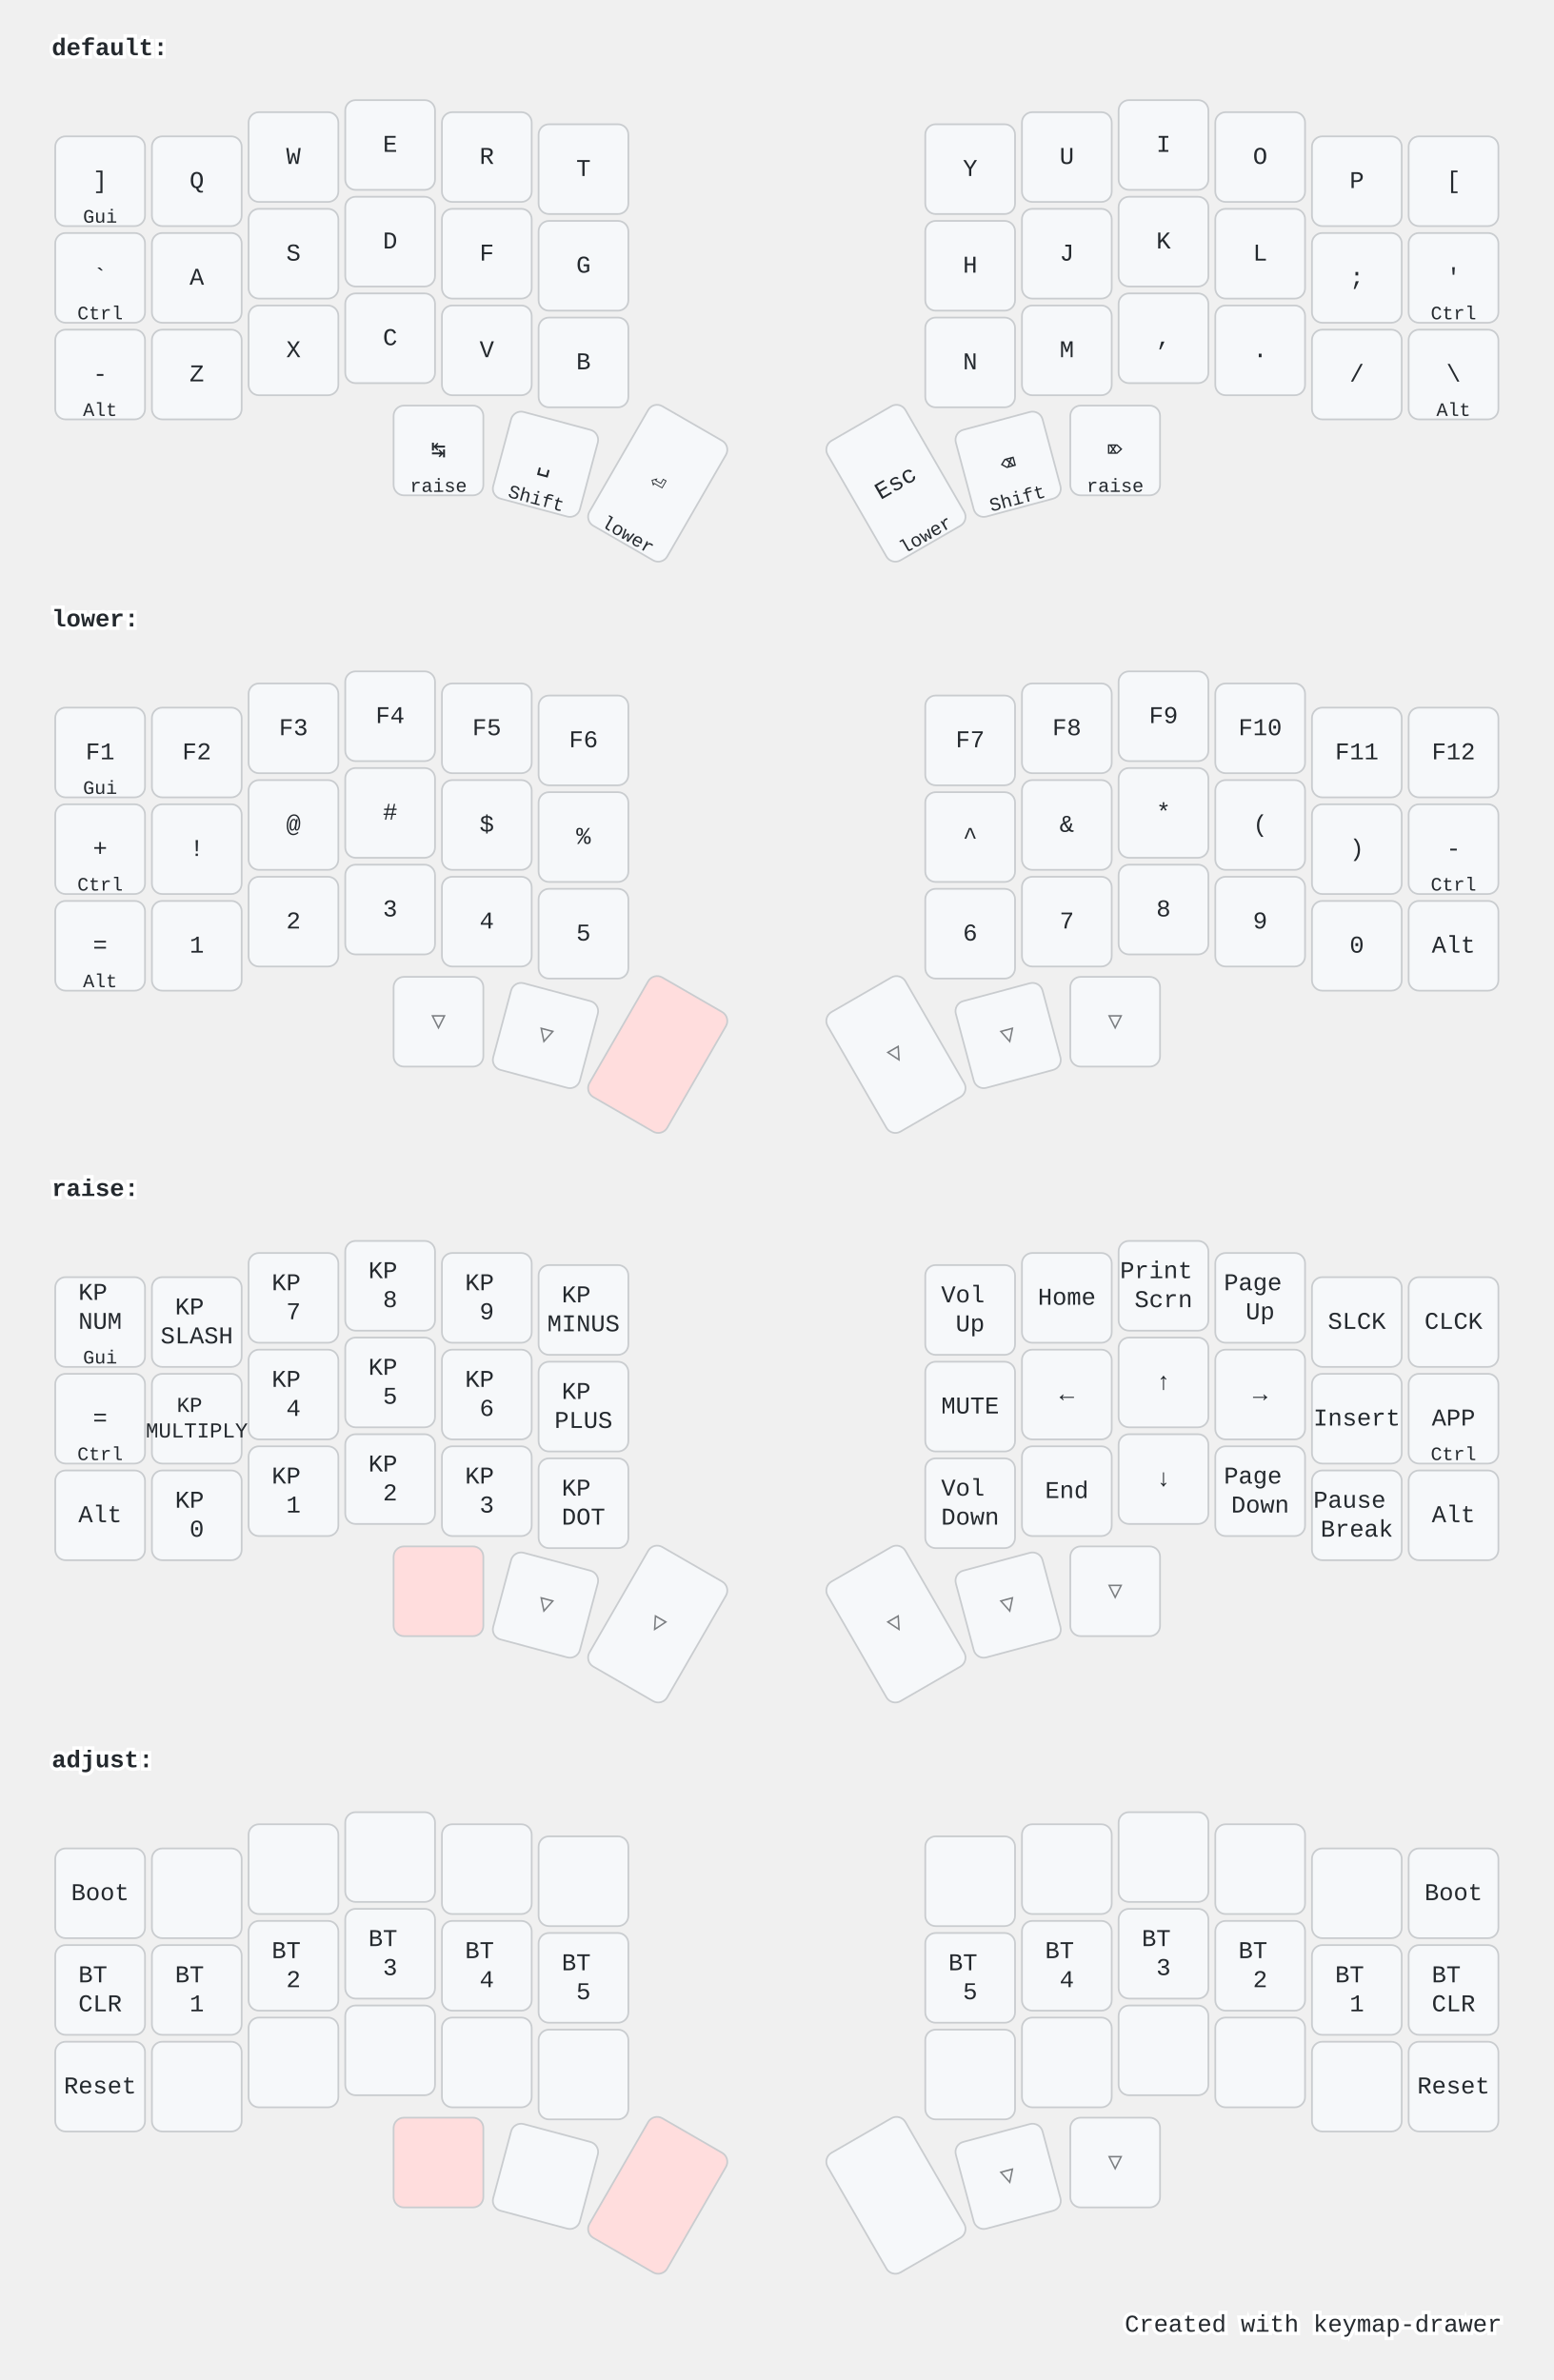
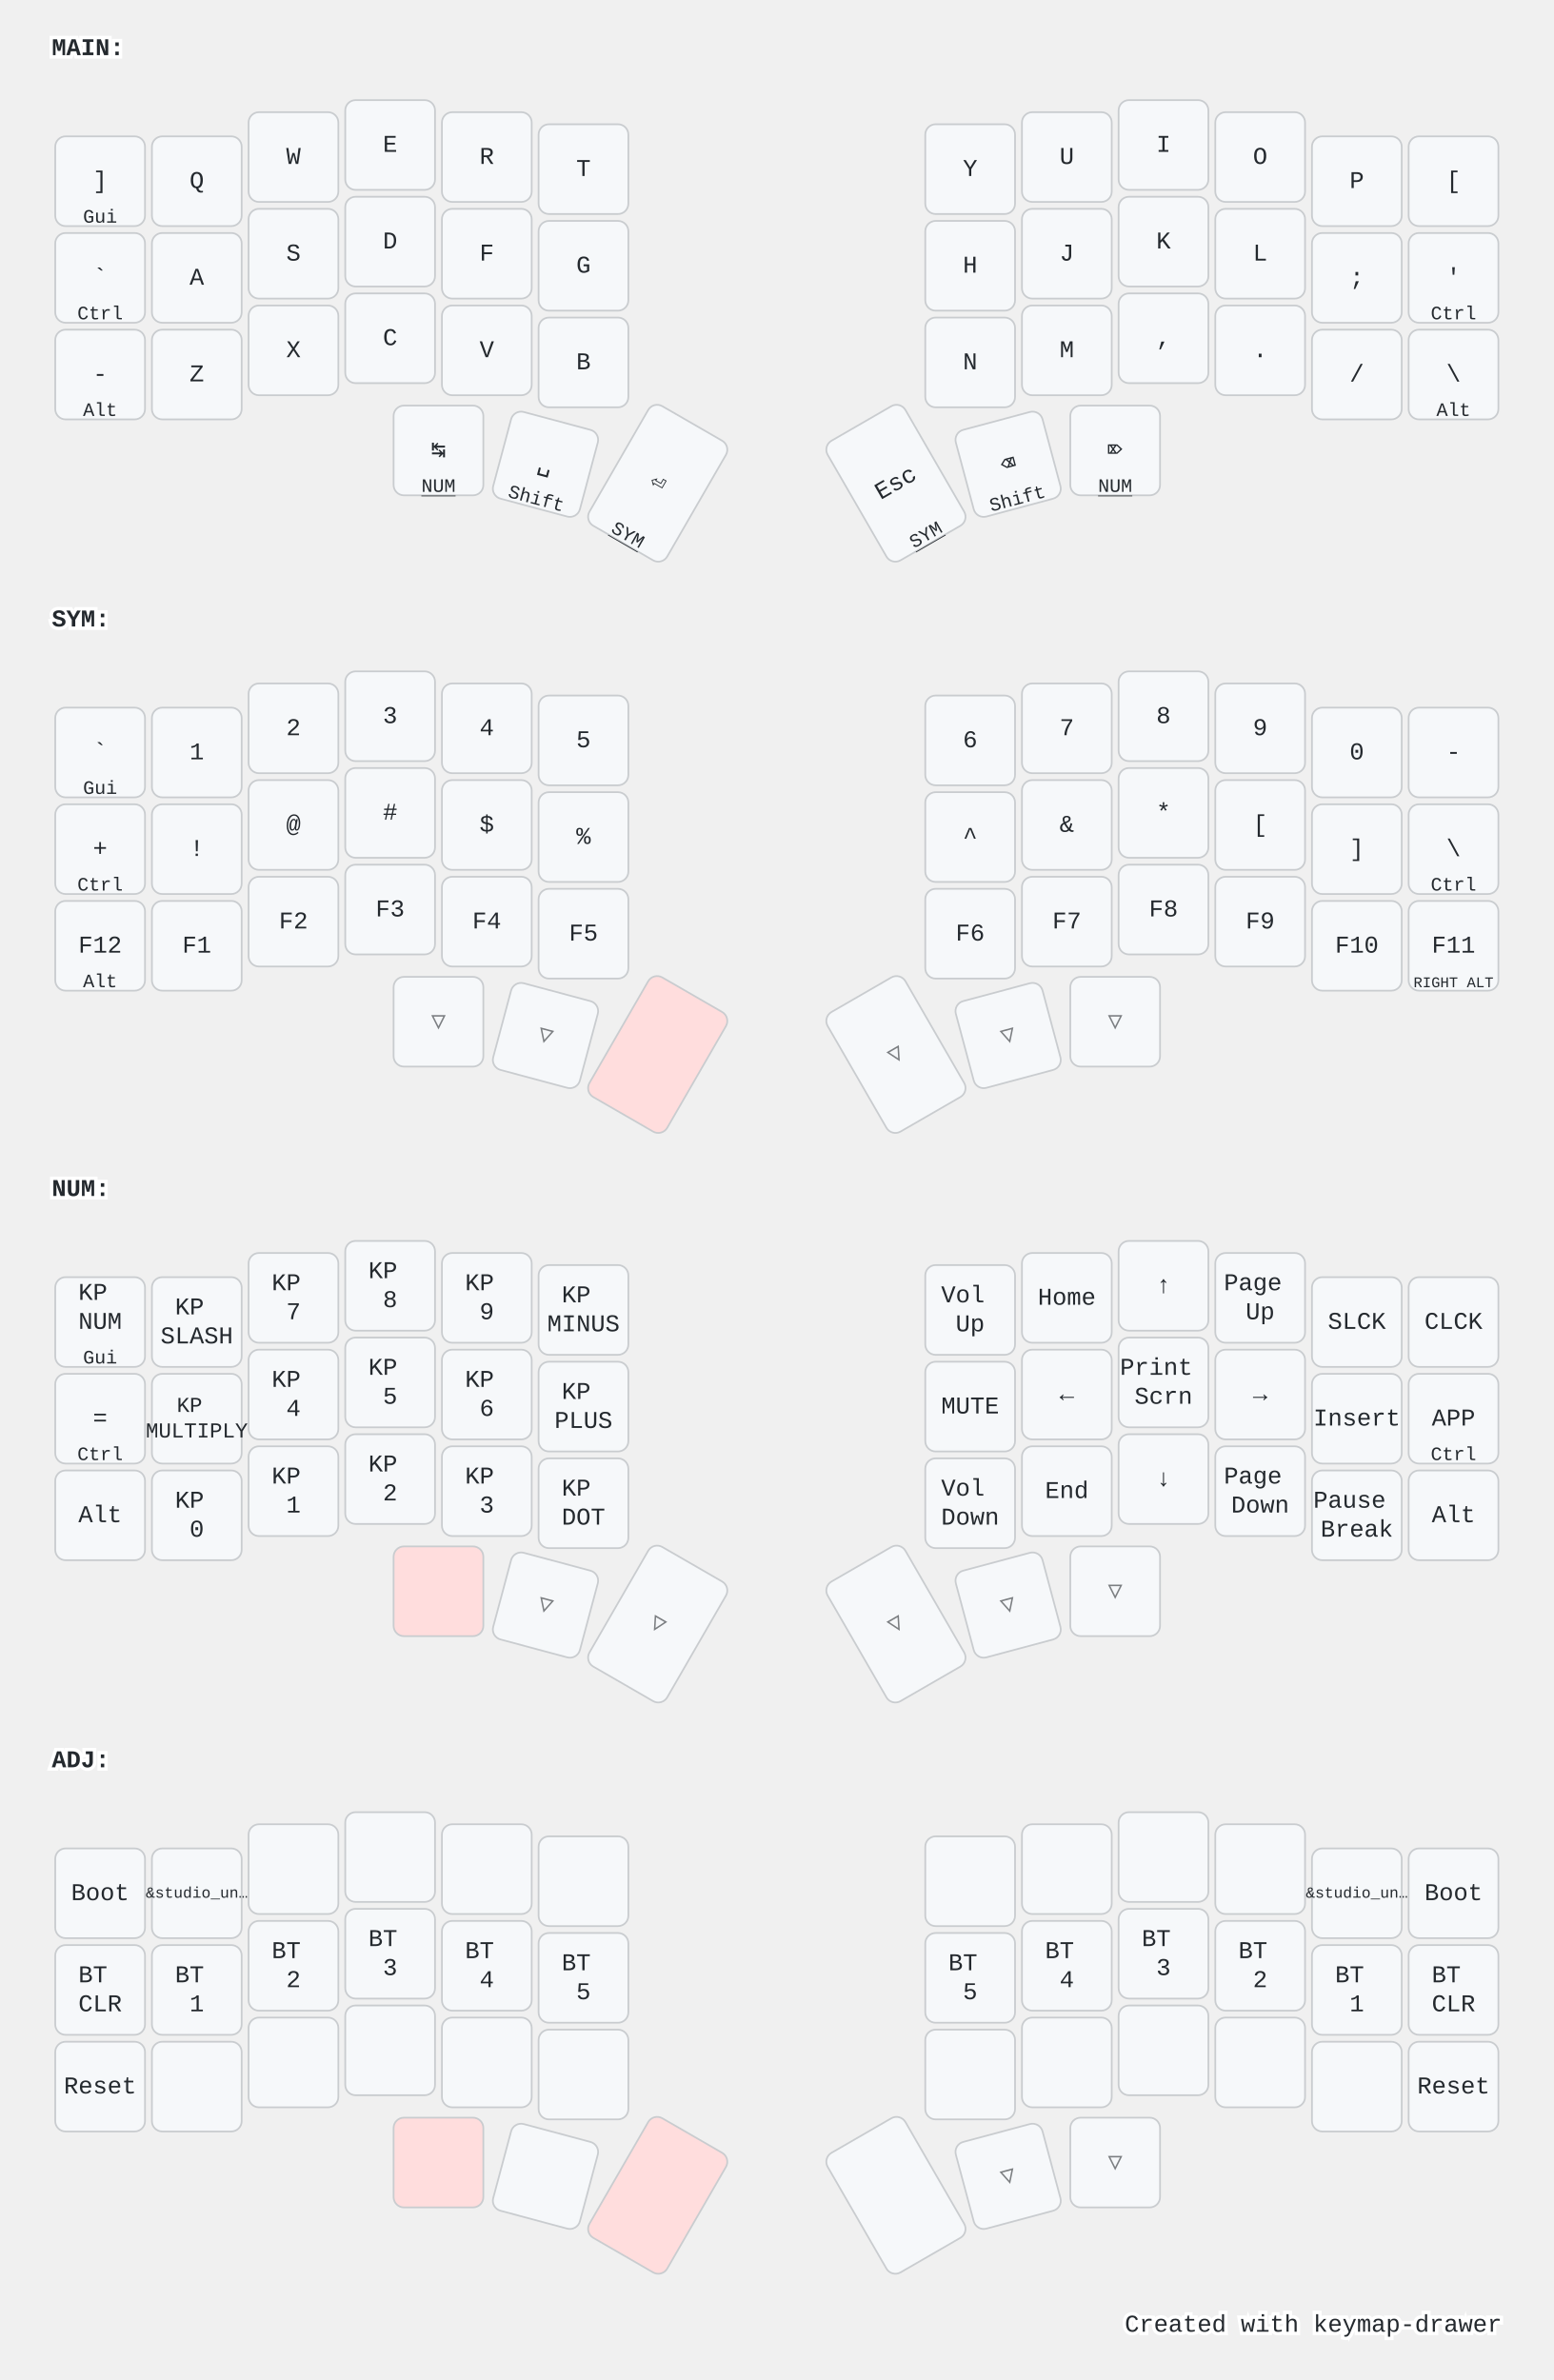
<svg xmlns="http://www.w3.org/2000/svg" width="900" height="1379" viewBox="0 0 900 1379" class="keymap">
  <style>/* inherit to force styles through use tags */
svg path {
    fill: inherit;
}

/* font and background color specifications */
svg.keymap {
    font-family: SFMono-Regular,Consolas,Liberation Mono,Menlo,monospace;
    font-size: 14px;
    font-kerning: normal;
    text-rendering: optimizeLegibility;
    fill: #24292e;
}

/* default key styling */
rect.key {
    fill: #f6f8fa;
}

rect.key, rect.combo {
    stroke: #c9cccf;
    stroke-width: 1;
}

/* default key side styling, only used is draw_key_sides is set */
rect.side {
    filter: brightness(90%);
}

/* color accent for combo boxes */
rect.combo, rect.combo-separate {
    fill: #cdf;
}

/* color accent for held keys */
rect.held, rect.combo.held {
    fill: #fdd;
}

/* color accent for ghost (optional) keys */
rect.ghost, rect.combo.ghost {
    stroke-dasharray: 4, 4;
    stroke-width: 2;
}

text {
    text-anchor: middle;
    dominant-baseline: middle;
}

/* styling for layer labels */
text.label {
    font-weight: bold;
    text-anchor: start;
    stroke: white;
    stroke-width: 4;
    paint-order: stroke;
}

/* styling for optional footer */
text.footer {
    text-anchor: end;
    dominant-baseline: auto;
    stroke: white;
    stroke-width: 4;
    paint-order: stroke;
}

- /* styling for combo tap, and key hold/shifted label text */
- text.combo, text.hold, text.shifted {
+ /* styling for combo tap, and key non-tap label text */
+ text.combo, text.hold, text.shifted, text.left, text.right {
    font-size: 11px;
}

text.hold {
    text-anchor: middle;
    dominant-baseline: auto;
}

text.shifted {
    text-anchor: middle;
    dominant-baseline: hanging;
}

+ text.left {
+     text-anchor: start;
+ }
+ 
+ text.right {
+     text-anchor: end;
+ }
+ 
+ text.layer-activator {
+     text-decoration: underline;
+ }
+ 
/* styling for hold/shifted label text in combo box */
- text.combo.hold, text.combo.shifted {
+ text.combo.hold, text.combo.shifted, text.combo.left, text.combo.right {
    font-size: 8px;
}

/* lighter symbol for transparent keys */
text.trans {
    fill: #7b7e81;
}

/* styling for combo dendrons */
path.combo {
    stroke-width: 1;
    stroke: gray;
    fill: none;
}

/* Start Tabler Icons Cleanup */
/* cannot use height/width with glyphs */
.icon-tabler &gt; path {
    fill: inherit;
    stroke: inherit;
    stroke-width: 2;
}
/* hide tabler's default box */
.icon-tabler &gt; path[stroke="none"][fill="none"] {
    visibility: hidden;
}
/* End Tabler Icons Cleanup */

@media (prefers-color-scheme: dark) {
svg.keymap { fill: #d1d6db; }
rect.key { fill: #3f4750; }
rect.key, rect.combo { stroke: #60666c; }
rect.combo, rect.combo-separate { fill: #1f3d7a; }
rect.held, rect.combo.held { fill: #854747; }
text.label, text.footer { stroke: black; }
text.trans { fill: #7e8184; }
path.combo { stroke: #7f7f7f; }

}</style>
-   <g transform="translate(30, 0)" class="layer-default">
-     <text x="0" y="28" class="label">default:</text>
+   <g transform="translate(30, 0)" class="layer-MAIN">
+     <text x="0" y="28" class="label" id="MAIN">MAIN:</text>
    <g transform="translate(0, 56)">
      <g transform="translate(28, 49)" class="key keypos-0">
        <rect rx="6" ry="6" x="-26" y="-26" width="52" height="52" class="key" />
        <text x="0" y="0" class="key tap">]</text>
        <text x="0" y="24" class="key hold">Gui</text>
      </g>
      <g transform="translate(84, 49)" class="key keypos-1">
        <rect rx="6" ry="6" x="-26" y="-26" width="52" height="52" class="key" />
        <text x="0" y="0" class="key tap">Q</text>
      </g>
      <g transform="translate(140, 35)" class="key keypos-2">
        <rect rx="6" ry="6" x="-26" y="-26" width="52" height="52" class="key" />
        <text x="0" y="0" class="key tap">W</text>
      </g>
      <g transform="translate(196, 28)" class="key keypos-3">
        <rect rx="6" ry="6" x="-26" y="-26" width="52" height="52" class="key" />
        <text x="0" y="0" class="key tap">E</text>
      </g>
      <g transform="translate(252, 35)" class="key keypos-4">
        <rect rx="6" ry="6" x="-26" y="-26" width="52" height="52" class="key" />
        <text x="0" y="0" class="key tap">R</text>
      </g>
      <g transform="translate(308, 42)" class="key keypos-5">
        <rect rx="6" ry="6" x="-26" y="-26" width="52" height="52" class="key" />
        <text x="0" y="0" class="key tap">T</text>
      </g>
      <g transform="translate(532, 42)" class="key keypos-6">
        <rect rx="6" ry="6" x="-26" y="-26" width="52" height="52" class="key" />
        <text x="0" y="0" class="key tap">Y</text>
      </g>
      <g transform="translate(588, 35)" class="key keypos-7">
        <rect rx="6" ry="6" x="-26" y="-26" width="52" height="52" class="key" />
        <text x="0" y="0" class="key tap">U</text>
      </g>
      <g transform="translate(644, 28)" class="key keypos-8">
        <rect rx="6" ry="6" x="-26" y="-26" width="52" height="52" class="key" />
        <text x="0" y="0" class="key tap">I</text>
      </g>
      <g transform="translate(700, 35)" class="key keypos-9">
        <rect rx="6" ry="6" x="-26" y="-26" width="52" height="52" class="key" />
        <text x="0" y="0" class="key tap">O</text>
      </g>
      <g transform="translate(756, 49)" class="key keypos-10">
        <rect rx="6" ry="6" x="-26" y="-26" width="52" height="52" class="key" />
        <text x="0" y="0" class="key tap">P</text>
      </g>
      <g transform="translate(812, 49)" class="key keypos-11">
        <rect rx="6" ry="6" x="-26" y="-26" width="52" height="52" class="key" />
        <text x="0" y="0" class="key tap">[</text>
      </g>
      <g transform="translate(28, 105)" class="key keypos-12">
        <rect rx="6" ry="6" x="-26" y="-26" width="52" height="52" class="key" />
        <text x="0" y="0" class="key tap">`</text>
        <text x="0" y="24" class="key hold">Ctrl</text>
      </g>
      <g transform="translate(84, 105)" class="key keypos-13">
        <rect rx="6" ry="6" x="-26" y="-26" width="52" height="52" class="key" />
        <text x="0" y="0" class="key tap">A</text>
      </g>
      <g transform="translate(140, 91)" class="key keypos-14">
        <rect rx="6" ry="6" x="-26" y="-26" width="52" height="52" class="key" />
        <text x="0" y="0" class="key tap">S</text>
      </g>
      <g transform="translate(196, 84)" class="key keypos-15">
        <rect rx="6" ry="6" x="-26" y="-26" width="52" height="52" class="key" />
        <text x="0" y="0" class="key tap">D</text>
      </g>
      <g transform="translate(252, 91)" class="key keypos-16">
        <rect rx="6" ry="6" x="-26" y="-26" width="52" height="52" class="key" />
        <text x="0" y="0" class="key tap">F</text>
      </g>
      <g transform="translate(308, 98)" class="key keypos-17">
        <rect rx="6" ry="6" x="-26" y="-26" width="52" height="52" class="key" />
        <text x="0" y="0" class="key tap">G</text>
      </g>
      <g transform="translate(532, 98)" class="key keypos-18">
        <rect rx="6" ry="6" x="-26" y="-26" width="52" height="52" class="key" />
        <text x="0" y="0" class="key tap">H</text>
      </g>
      <g transform="translate(588, 91)" class="key keypos-19">
        <rect rx="6" ry="6" x="-26" y="-26" width="52" height="52" class="key" />
        <text x="0" y="0" class="key tap">J</text>
      </g>
      <g transform="translate(644, 84)" class="key keypos-20">
        <rect rx="6" ry="6" x="-26" y="-26" width="52" height="52" class="key" />
        <text x="0" y="0" class="key tap">K</text>
      </g>
      <g transform="translate(700, 91)" class="key keypos-21">
        <rect rx="6" ry="6" x="-26" y="-26" width="52" height="52" class="key" />
        <text x="0" y="0" class="key tap">L</text>
      </g>
      <g transform="translate(756, 105)" class="key keypos-22">
        <rect rx="6" ry="6" x="-26" y="-26" width="52" height="52" class="key" />
        <text x="0" y="0" class="key tap">;</text>
      </g>
      <g transform="translate(812, 105)" class="key keypos-23">
        <rect rx="6" ry="6" x="-26" y="-26" width="52" height="52" class="key" />
        <text x="0" y="0" class="key tap">'</text>
        <text x="0" y="24" class="key hold">Ctrl</text>
      </g>
      <g transform="translate(28, 161)" class="key keypos-24">
        <rect rx="6" ry="6" x="-26" y="-26" width="52" height="52" class="key" />
        <text x="0" y="0" class="key tap">-</text>
        <text x="0" y="24" class="key hold">Alt</text>
      </g>
      <g transform="translate(84, 161)" class="key keypos-25">
        <rect rx="6" ry="6" x="-26" y="-26" width="52" height="52" class="key" />
        <text x="0" y="0" class="key tap">Z</text>
      </g>
      <g transform="translate(140, 147)" class="key keypos-26">
        <rect rx="6" ry="6" x="-26" y="-26" width="52" height="52" class="key" />
        <text x="0" y="0" class="key tap">X</text>
      </g>
      <g transform="translate(196, 140)" class="key keypos-27">
        <rect rx="6" ry="6" x="-26" y="-26" width="52" height="52" class="key" />
        <text x="0" y="0" class="key tap">C</text>
      </g>
      <g transform="translate(252, 147)" class="key keypos-28">
        <rect rx="6" ry="6" x="-26" y="-26" width="52" height="52" class="key" />
        <text x="0" y="0" class="key tap">V</text>
      </g>
      <g transform="translate(308, 154)" class="key keypos-29">
        <rect rx="6" ry="6" x="-26" y="-26" width="52" height="52" class="key" />
        <text x="0" y="0" class="key tap">B</text>
      </g>
      <g transform="translate(532, 154)" class="key keypos-30">
        <rect rx="6" ry="6" x="-26" y="-26" width="52" height="52" class="key" />
        <text x="0" y="0" class="key tap">N</text>
      </g>
      <g transform="translate(588, 147)" class="key keypos-31">
        <rect rx="6" ry="6" x="-26" y="-26" width="52" height="52" class="key" />
        <text x="0" y="0" class="key tap">M</text>
      </g>
      <g transform="translate(644, 140)" class="key keypos-32">
        <rect rx="6" ry="6" x="-26" y="-26" width="52" height="52" class="key" />
        <text x="0" y="0" class="key tap">,</text>
      </g>
      <g transform="translate(700, 147)" class="key keypos-33">
        <rect rx="6" ry="6" x="-26" y="-26" width="52" height="52" class="key" />
        <text x="0" y="0" class="key tap">.</text>
      </g>
      <g transform="translate(756, 161)" class="key keypos-34">
        <rect rx="6" ry="6" x="-26" y="-26" width="52" height="52" class="key" />
        <text x="0" y="0" class="key tap">/</text>
      </g>
      <g transform="translate(812, 161)" class="key keypos-35">
        <rect rx="6" ry="6" x="-26" y="-26" width="52" height="52" class="key" />
        <text x="0" y="0" class="key tap">\</text>
        <text x="0" y="24" class="key hold">Alt</text>
      </g>
      <g transform="translate(224, 205)" class="key keypos-36">
        <rect rx="6" ry="6" x="-26" y="-26" width="52" height="52" class="key" />
        <text x="0" y="0" class="key tap">↹</text>
-         <text x="0" y="24" class="key hold">raise</text>
+         <a href="#NUM">
+           <text x="0" y="24" class="key hold layer-activator">NUM</text>
+         </a>
      </g>
      <g transform="translate(286, 213) rotate(15.0)" class="key keypos-37">
        <rect rx="6" ry="6" x="-26" y="-26" width="52" height="52" class="key" />
        <text x="0" y="0" class="key tap">␣</text>
        <text x="0" y="24" class="key hold">Shift</text>
      </g>
      <g transform="translate(351, 224) rotate(30.0)" class="key keypos-38">
        <rect rx="6" ry="6" x="-26" y="-40" width="52" height="80" class="key" />
        <text x="0" y="0" class="key tap">⏎</text>
-         <text x="0" y="38" class="key hold">lower</text>
+         <a href="#SYM">
+           <text x="0" y="38" class="key hold layer-activator">SYM</text>
+         </a>
      </g>
      <g transform="translate(489, 224) rotate(-30.0)" class="key keypos-39">
        <rect rx="6" ry="6" x="-26" y="-40" width="52" height="80" class="key" />
        <text x="0" y="0" class="key tap">Esc</text>
-         <text x="0" y="38" class="key hold">lower</text>
+         <a href="#SYM">
+           <text x="0" y="38" class="key hold layer-activator">SYM</text>
+         </a>
      </g>
      <g transform="translate(554, 213) rotate(-15.0)" class="key keypos-40">
        <rect rx="6" ry="6" x="-26" y="-26" width="52" height="52" class="key" />
        <text x="0" y="0" class="key tap">⌫</text>
        <text x="0" y="24" class="key hold">Shift</text>
      </g>
      <g transform="translate(616, 205)" class="key keypos-41">
        <rect rx="6" ry="6" x="-26" y="-26" width="52" height="52" class="key" />
        <text x="0" y="0" class="key tap">⌦</text>
-         <text x="0" y="24" class="key hold">raise</text>
+         <a href="#NUM">
+           <text x="0" y="24" class="key hold layer-activator">NUM</text>
+         </a>
      </g>
    </g>
  </g>
-   <g transform="translate(30, 331)" class="layer-lower">
-     <text x="0" y="28" class="label">lower:</text>
+   <g transform="translate(30, 331)" class="layer-SYM">
+     <text x="0" y="28" class="label" id="SYM">SYM:</text>
    <g transform="translate(0, 56)">
      <g transform="translate(28, 49)" class="key keypos-0">
        <rect rx="6" ry="6" x="-26" y="-26" width="52" height="52" class="key" />
-         <text x="0" y="0" class="key tap">F1</text>
+         <text x="0" y="0" class="key tap">`</text>
        <text x="0" y="24" class="key hold">Gui</text>
      </g>
      <g transform="translate(84, 49)" class="key keypos-1">
        <rect rx="6" ry="6" x="-26" y="-26" width="52" height="52" class="key" />
-         <text x="0" y="0" class="key tap">F2</text>
+         <text x="0" y="0" class="key tap">1</text>
      </g>
      <g transform="translate(140, 35)" class="key keypos-2">
        <rect rx="6" ry="6" x="-26" y="-26" width="52" height="52" class="key" />
-         <text x="0" y="0" class="key tap">F3</text>
+         <text x="0" y="0" class="key tap">2</text>
      </g>
      <g transform="translate(196, 28)" class="key keypos-3">
        <rect rx="6" ry="6" x="-26" y="-26" width="52" height="52" class="key" />
-         <text x="0" y="0" class="key tap">F4</text>
+         <text x="0" y="0" class="key tap">3</text>
      </g>
      <g transform="translate(252, 35)" class="key keypos-4">
        <rect rx="6" ry="6" x="-26" y="-26" width="52" height="52" class="key" />
-         <text x="0" y="0" class="key tap">F5</text>
+         <text x="0" y="0" class="key tap">4</text>
      </g>
      <g transform="translate(308, 42)" class="key keypos-5">
        <rect rx="6" ry="6" x="-26" y="-26" width="52" height="52" class="key" />
-         <text x="0" y="0" class="key tap">F6</text>
+         <text x="0" y="0" class="key tap">5</text>
      </g>
      <g transform="translate(532, 42)" class="key keypos-6">
        <rect rx="6" ry="6" x="-26" y="-26" width="52" height="52" class="key" />
-         <text x="0" y="0" class="key tap">F7</text>
+         <text x="0" y="0" class="key tap">6</text>
      </g>
      <g transform="translate(588, 35)" class="key keypos-7">
        <rect rx="6" ry="6" x="-26" y="-26" width="52" height="52" class="key" />
-         <text x="0" y="0" class="key tap">F8</text>
+         <text x="0" y="0" class="key tap">7</text>
      </g>
      <g transform="translate(644, 28)" class="key keypos-8">
        <rect rx="6" ry="6" x="-26" y="-26" width="52" height="52" class="key" />
-         <text x="0" y="0" class="key tap">F9</text>
+         <text x="0" y="0" class="key tap">8</text>
      </g>
      <g transform="translate(700, 35)" class="key keypos-9">
        <rect rx="6" ry="6" x="-26" y="-26" width="52" height="52" class="key" />
-         <text x="0" y="0" class="key tap">F10</text>
+         <text x="0" y="0" class="key tap">9</text>
      </g>
      <g transform="translate(756, 49)" class="key keypos-10">
        <rect rx="6" ry="6" x="-26" y="-26" width="52" height="52" class="key" />
-         <text x="0" y="0" class="key tap">F11</text>
+         <text x="0" y="0" class="key tap">0</text>
      </g>
      <g transform="translate(812, 49)" class="key keypos-11">
        <rect rx="6" ry="6" x="-26" y="-26" width="52" height="52" class="key" />
-         <text x="0" y="0" class="key tap">F12</text>
+         <text x="0" y="0" class="key tap">-</text>
      </g>
      <g transform="translate(28, 105)" class="key keypos-12">
        <rect rx="6" ry="6" x="-26" y="-26" width="52" height="52" class="key" />
        <text x="0" y="0" class="key tap">+</text>
        <text x="0" y="24" class="key hold">Ctrl</text>
      </g>
      <g transform="translate(84, 105)" class="key keypos-13">
        <rect rx="6" ry="6" x="-26" y="-26" width="52" height="52" class="key" />
        <text x="0" y="0" class="key tap">!</text>
      </g>
      <g transform="translate(140, 91)" class="key keypos-14">
        <rect rx="6" ry="6" x="-26" y="-26" width="52" height="52" class="key" />
        <text x="0" y="0" class="key tap">@</text>
      </g>
      <g transform="translate(196, 84)" class="key keypos-15">
        <rect rx="6" ry="6" x="-26" y="-26" width="52" height="52" class="key" />
        <text x="0" y="0" class="key tap">#</text>
      </g>
      <g transform="translate(252, 91)" class="key keypos-16">
        <rect rx="6" ry="6" x="-26" y="-26" width="52" height="52" class="key" />
        <text x="0" y="0" class="key tap">$</text>
      </g>
      <g transform="translate(308, 98)" class="key keypos-17">
        <rect rx="6" ry="6" x="-26" y="-26" width="52" height="52" class="key" />
        <text x="0" y="0" class="key tap">%</text>
      </g>
      <g transform="translate(532, 98)" class="key keypos-18">
        <rect rx="6" ry="6" x="-26" y="-26" width="52" height="52" class="key" />
        <text x="0" y="0" class="key tap">^</text>
      </g>
      <g transform="translate(588, 91)" class="key keypos-19">
        <rect rx="6" ry="6" x="-26" y="-26" width="52" height="52" class="key" />
        <text x="0" y="0" class="key tap">&amp;</text>
      </g>
      <g transform="translate(644, 84)" class="key keypos-20">
        <rect rx="6" ry="6" x="-26" y="-26" width="52" height="52" class="key" />
        <text x="0" y="0" class="key tap">*</text>
      </g>
      <g transform="translate(700, 91)" class="key keypos-21">
        <rect rx="6" ry="6" x="-26" y="-26" width="52" height="52" class="key" />
-         <text x="0" y="0" class="key tap">(</text>
+         <text x="0" y="0" class="key tap">[</text>
      </g>
      <g transform="translate(756, 105)" class="key keypos-22">
        <rect rx="6" ry="6" x="-26" y="-26" width="52" height="52" class="key" />
-         <text x="0" y="0" class="key tap">)</text>
+         <text x="0" y="0" class="key tap">]</text>
      </g>
      <g transform="translate(812, 105)" class="key keypos-23">
        <rect rx="6" ry="6" x="-26" y="-26" width="52" height="52" class="key" />
-         <text x="0" y="0" class="key tap">-</text>
+         <text x="0" y="0" class="key tap">\</text>
        <text x="0" y="24" class="key hold">Ctrl</text>
      </g>
      <g transform="translate(28, 161)" class="key keypos-24">
        <rect rx="6" ry="6" x="-26" y="-26" width="52" height="52" class="key" />
-         <text x="0" y="0" class="key tap">=</text>
+         <text x="0" y="0" class="key tap">F12</text>
        <text x="0" y="24" class="key hold">Alt</text>
      </g>
      <g transform="translate(84, 161)" class="key keypos-25">
        <rect rx="6" ry="6" x="-26" y="-26" width="52" height="52" class="key" />
-         <text x="0" y="0" class="key tap">1</text>
+         <text x="0" y="0" class="key tap">F1</text>
      </g>
      <g transform="translate(140, 147)" class="key keypos-26">
        <rect rx="6" ry="6" x="-26" y="-26" width="52" height="52" class="key" />
-         <text x="0" y="0" class="key tap">2</text>
+         <text x="0" y="0" class="key tap">F2</text>
      </g>
      <g transform="translate(196, 140)" class="key keypos-27">
        <rect rx="6" ry="6" x="-26" y="-26" width="52" height="52" class="key" />
-         <text x="0" y="0" class="key tap">3</text>
+         <text x="0" y="0" class="key tap">F3</text>
      </g>
      <g transform="translate(252, 147)" class="key keypos-28">
        <rect rx="6" ry="6" x="-26" y="-26" width="52" height="52" class="key" />
-         <text x="0" y="0" class="key tap">4</text>
+         <text x="0" y="0" class="key tap">F4</text>
      </g>
      <g transform="translate(308, 154)" class="key keypos-29">
        <rect rx="6" ry="6" x="-26" y="-26" width="52" height="52" class="key" />
-         <text x="0" y="0" class="key tap">5</text>
+         <text x="0" y="0" class="key tap">F5</text>
      </g>
      <g transform="translate(532, 154)" class="key keypos-30">
        <rect rx="6" ry="6" x="-26" y="-26" width="52" height="52" class="key" />
-         <text x="0" y="0" class="key tap">6</text>
+         <text x="0" y="0" class="key tap">F6</text>
      </g>
      <g transform="translate(588, 147)" class="key keypos-31">
        <rect rx="6" ry="6" x="-26" y="-26" width="52" height="52" class="key" />
-         <text x="0" y="0" class="key tap">7</text>
+         <text x="0" y="0" class="key tap">F7</text>
      </g>
      <g transform="translate(644, 140)" class="key keypos-32">
        <rect rx="6" ry="6" x="-26" y="-26" width="52" height="52" class="key" />
-         <text x="0" y="0" class="key tap">8</text>
+         <text x="0" y="0" class="key tap">F8</text>
      </g>
      <g transform="translate(700, 147)" class="key keypos-33">
        <rect rx="6" ry="6" x="-26" y="-26" width="52" height="52" class="key" />
-         <text x="0" y="0" class="key tap">9</text>
+         <text x="0" y="0" class="key tap">F9</text>
      </g>
      <g transform="translate(756, 161)" class="key keypos-34">
        <rect rx="6" ry="6" x="-26" y="-26" width="52" height="52" class="key" />
-         <text x="0" y="0" class="key tap">0</text>
+         <text x="0" y="0" class="key tap">F10</text>
      </g>
      <g transform="translate(812, 161)" class="key keypos-35">
        <rect rx="6" ry="6" x="-26" y="-26" width="52" height="52" class="key" />
-         <text x="0" y="0" class="key tap">Alt</text>
+         <text x="0" y="0" class="key tap">F11</text>
+         <text x="0" y="24" class="key hold">
+           <tspan style="font-size: 78%">RIGHT ALT</tspan>
+         </text>
      </g>
      <g transform="translate(224, 205)" class="key trans keypos-36">
        <rect rx="6" ry="6" x="-26" y="-26" width="52" height="52" class="key trans" />
        <text x="0" y="0" class="key trans tap">▽</text>
      </g>
      <g transform="translate(286, 213) rotate(15.0)" class="key trans keypos-37">
        <rect rx="6" ry="6" x="-26" y="-26" width="52" height="52" class="key trans" />
        <text x="0" y="0" class="key trans tap">▽</text>
      </g>
      <g transform="translate(351, 224) rotate(30.0)" class="key held keypos-38">
        <rect rx="6" ry="6" x="-26" y="-40" width="52" height="80" class="key held" />
      </g>
      <g transform="translate(489, 224) rotate(-30.0)" class="key trans keypos-39">
        <rect rx="6" ry="6" x="-26" y="-40" width="52" height="80" class="key trans" />
        <text x="0" y="0" class="key trans tap">▽</text>
      </g>
      <g transform="translate(554, 213) rotate(-15.0)" class="key trans keypos-40">
        <rect rx="6" ry="6" x="-26" y="-26" width="52" height="52" class="key trans" />
        <text x="0" y="0" class="key trans tap">▽</text>
      </g>
      <g transform="translate(616, 205)" class="key trans keypos-41">
        <rect rx="6" ry="6" x="-26" y="-26" width="52" height="52" class="key trans" />
        <text x="0" y="0" class="key trans tap">▽</text>
      </g>
    </g>
  </g>
-   <g transform="translate(30, 661)" class="layer-raise">
-     <text x="0" y="28" class="label">raise:</text>
+   <g transform="translate(30, 661)" class="layer-NUM">
+     <text x="0" y="28" class="label" id="NUM">NUM:</text>
    <g transform="translate(0, 56)">
      <g transform="translate(28, 49)" class="key keypos-0">
        <rect rx="6" ry="6" x="-26" y="-26" width="52" height="52" class="key" />
        <text x="0" y="0" class="key tap">
          <tspan x="0" dy="-1.2em">KP</tspan>
          <tspan x="0" dy="1.2em">NUM</tspan>
        </text>
        <text x="0" y="24" class="key hold">Gui</text>
      </g>
      <g transform="translate(84, 49)" class="key keypos-1">
        <rect rx="6" ry="6" x="-26" y="-26" width="52" height="52" class="key" />
        <text x="0" y="0" class="key tap">
          <tspan x="0" dy="-0.6em">KP</tspan>
          <tspan x="0" dy="1.2em">SLASH</tspan>
        </text>
      </g>
      <g transform="translate(140, 35)" class="key keypos-2">
        <rect rx="6" ry="6" x="-26" y="-26" width="52" height="52" class="key" />
        <text x="0" y="0" class="key tap">
          <tspan x="0" dy="-0.6em">KP</tspan>
          <tspan x="0" dy="1.2em">7</tspan>
        </text>
      </g>
      <g transform="translate(196, 28)" class="key keypos-3">
        <rect rx="6" ry="6" x="-26" y="-26" width="52" height="52" class="key" />
        <text x="0" y="0" class="key tap">
          <tspan x="0" dy="-0.6em">KP</tspan>
          <tspan x="0" dy="1.2em">8</tspan>
        </text>
      </g>
      <g transform="translate(252, 35)" class="key keypos-4">
        <rect rx="6" ry="6" x="-26" y="-26" width="52" height="52" class="key" />
        <text x="0" y="0" class="key tap">
          <tspan x="0" dy="-0.6em">KP</tspan>
          <tspan x="0" dy="1.2em">9</tspan>
        </text>
      </g>
      <g transform="translate(308, 42)" class="key keypos-5">
        <rect rx="6" ry="6" x="-26" y="-26" width="52" height="52" class="key" />
        <text x="0" y="0" class="key tap">
          <tspan x="0" dy="-0.6em">KP</tspan>
          <tspan x="0" dy="1.2em">MINUS</tspan>
        </text>
      </g>
      <g transform="translate(532, 42)" class="key keypos-6">
        <rect rx="6" ry="6" x="-26" y="-26" width="52" height="52" class="key" />
        <text x="0" y="0" class="key tap">
          <tspan x="0" dy="-0.6em">Vol</tspan>
          <tspan x="0" dy="1.2em">Up</tspan>
        </text>
      </g>
      <g transform="translate(588, 35)" class="key keypos-7">
        <rect rx="6" ry="6" x="-26" y="-26" width="52" height="52" class="key" />
        <text x="0" y="0" class="key tap">Home</text>
      </g>
      <g transform="translate(644, 28)" class="key keypos-8">
        <rect rx="6" ry="6" x="-26" y="-26" width="52" height="52" class="key" />
+         <text x="0" y="0" class="key tap">↑</text>
+       </g>
+       <g transform="translate(700, 35)" class="key keypos-9">
+         <rect rx="6" ry="6" x="-26" y="-26" width="52" height="52" class="key" />
+         <text x="0" y="0" class="key tap">
+           <tspan x="0" dy="-0.6em">Page</tspan>
+           <tspan x="0" dy="1.2em">Up</tspan>
+         </text>
+       </g>
+       <g transform="translate(756, 49)" class="key keypos-10">
+         <rect rx="6" ry="6" x="-26" y="-26" width="52" height="52" class="key" />
+         <text x="0" y="0" class="key tap">SLCK</text>
+       </g>
+       <g transform="translate(812, 49)" class="key keypos-11">
+         <rect rx="6" ry="6" x="-26" y="-26" width="52" height="52" class="key" />
+         <text x="0" y="0" class="key tap">CLCK</text>
+       </g>
+       <g transform="translate(28, 105)" class="key keypos-12">
+         <rect rx="6" ry="6" x="-26" y="-26" width="52" height="52" class="key" />
+         <text x="0" y="0" class="key tap">=</text>
+         <text x="0" y="24" class="key hold">Ctrl</text>
+       </g>
+       <g transform="translate(84, 105)" class="key keypos-13">
+         <rect rx="6" ry="6" x="-26" y="-26" width="52" height="52" class="key" />
+         <text x="0" y="0" class="key tap">
+           <tspan x="0" dy="-0.6em" style="font-size: 88%">KP</tspan>
+           <tspan x="0" dy="1.2em" style="font-size: 88%">MULTIPLY</tspan>
+         </text>
+       </g>
+       <g transform="translate(140, 91)" class="key keypos-14">
+         <rect rx="6" ry="6" x="-26" y="-26" width="52" height="52" class="key" />
+         <text x="0" y="0" class="key tap">
+           <tspan x="0" dy="-0.6em">KP</tspan>
+           <tspan x="0" dy="1.2em">4</tspan>
+         </text>
+       </g>
+       <g transform="translate(196, 84)" class="key keypos-15">
+         <rect rx="6" ry="6" x="-26" y="-26" width="52" height="52" class="key" />
+         <text x="0" y="0" class="key tap">
+           <tspan x="0" dy="-0.6em">KP</tspan>
+           <tspan x="0" dy="1.2em">5</tspan>
+         </text>
+       </g>
+       <g transform="translate(252, 91)" class="key keypos-16">
+         <rect rx="6" ry="6" x="-26" y="-26" width="52" height="52" class="key" />
+         <text x="0" y="0" class="key tap">
+           <tspan x="0" dy="-0.6em">KP</tspan>
+           <tspan x="0" dy="1.2em">6</tspan>
+         </text>
+       </g>
+       <g transform="translate(308, 98)" class="key keypos-17">
+         <rect rx="6" ry="6" x="-26" y="-26" width="52" height="52" class="key" />
+         <text x="0" y="0" class="key tap">
+           <tspan x="0" dy="-0.6em">KP</tspan>
+           <tspan x="0" dy="1.2em">PLUS</tspan>
+         </text>
+       </g>
+       <g transform="translate(532, 98)" class="key keypos-18">
+         <rect rx="6" ry="6" x="-26" y="-26" width="52" height="52" class="key" />
+         <text x="0" y="0" class="key tap">MUTE</text>
+       </g>
+       <g transform="translate(588, 91)" class="key keypos-19">
+         <rect rx="6" ry="6" x="-26" y="-26" width="52" height="52" class="key" />
+         <text x="0" y="0" class="key tap">←</text>
+       </g>
+       <g transform="translate(644, 84)" class="key keypos-20">
+         <rect rx="6" ry="6" x="-26" y="-26" width="52" height="52" class="key" />
        <text x="0" y="0" class="key tap">
          <tspan x="0" dy="-0.6em">Print</tspan>
          <tspan x="0" dy="1.2em">Scrn</tspan>
        </text>
      </g>
-       <g transform="translate(700, 35)" class="key keypos-9">
-         <rect rx="6" ry="6" x="-26" y="-26" width="52" height="52" class="key" />
-         <text x="0" y="0" class="key tap">
-           <tspan x="0" dy="-0.6em">Page</tspan>
-           <tspan x="0" dy="1.2em">Up</tspan>
-         </text>
-       </g>
-       <g transform="translate(756, 49)" class="key keypos-10">
-         <rect rx="6" ry="6" x="-26" y="-26" width="52" height="52" class="key" />
-         <text x="0" y="0" class="key tap">SLCK</text>
-       </g>
-       <g transform="translate(812, 49)" class="key keypos-11">
-         <rect rx="6" ry="6" x="-26" y="-26" width="52" height="52" class="key" />
-         <text x="0" y="0" class="key tap">CLCK</text>
-       </g>
-       <g transform="translate(28, 105)" class="key keypos-12">
-         <rect rx="6" ry="6" x="-26" y="-26" width="52" height="52" class="key" />
-         <text x="0" y="0" class="key tap">=</text>
-         <text x="0" y="24" class="key hold">Ctrl</text>
-       </g>
-       <g transform="translate(84, 105)" class="key keypos-13">
-         <rect rx="6" ry="6" x="-26" y="-26" width="52" height="52" class="key" />
-         <text x="0" y="0" class="key tap">
-           <tspan x="0" dy="-0.6em" style="font-size: 88%">KP</tspan>
-           <tspan x="0" dy="1.2em" style="font-size: 88%">MULTIPLY</tspan>
-         </text>
-       </g>
-       <g transform="translate(140, 91)" class="key keypos-14">
-         <rect rx="6" ry="6" x="-26" y="-26" width="52" height="52" class="key" />
-         <text x="0" y="0" class="key tap">
-           <tspan x="0" dy="-0.6em">KP</tspan>
-           <tspan x="0" dy="1.2em">4</tspan>
-         </text>
-       </g>
-       <g transform="translate(196, 84)" class="key keypos-15">
-         <rect rx="6" ry="6" x="-26" y="-26" width="52" height="52" class="key" />
-         <text x="0" y="0" class="key tap">
-           <tspan x="0" dy="-0.6em">KP</tspan>
-           <tspan x="0" dy="1.2em">5</tspan>
-         </text>
-       </g>
-       <g transform="translate(252, 91)" class="key keypos-16">
-         <rect rx="6" ry="6" x="-26" y="-26" width="52" height="52" class="key" />
-         <text x="0" y="0" class="key tap">
-           <tspan x="0" dy="-0.6em">KP</tspan>
-           <tspan x="0" dy="1.2em">6</tspan>
-         </text>
-       </g>
-       <g transform="translate(308, 98)" class="key keypos-17">
-         <rect rx="6" ry="6" x="-26" y="-26" width="52" height="52" class="key" />
-         <text x="0" y="0" class="key tap">
-           <tspan x="0" dy="-0.6em">KP</tspan>
-           <tspan x="0" dy="1.2em">PLUS</tspan>
-         </text>
-       </g>
-       <g transform="translate(532, 98)" class="key keypos-18">
-         <rect rx="6" ry="6" x="-26" y="-26" width="52" height="52" class="key" />
-         <text x="0" y="0" class="key tap">MUTE</text>
-       </g>
-       <g transform="translate(588, 91)" class="key keypos-19">
-         <rect rx="6" ry="6" x="-26" y="-26" width="52" height="52" class="key" />
-         <text x="0" y="0" class="key tap">←</text>
-       </g>
-       <g transform="translate(644, 84)" class="key keypos-20">
-         <rect rx="6" ry="6" x="-26" y="-26" width="52" height="52" class="key" />
-         <text x="0" y="0" class="key tap">↑</text>
-       </g>
      <g transform="translate(700, 91)" class="key keypos-21">
        <rect rx="6" ry="6" x="-26" y="-26" width="52" height="52" class="key" />
        <text x="0" y="0" class="key tap">→</text>
      </g>
      <g transform="translate(756, 105)" class="key keypos-22">
        <rect rx="6" ry="6" x="-26" y="-26" width="52" height="52" class="key" />
        <text x="0" y="0" class="key tap">Insert</text>
      </g>
      <g transform="translate(812, 105)" class="key keypos-23">
        <rect rx="6" ry="6" x="-26" y="-26" width="52" height="52" class="key" />
        <text x="0" y="0" class="key tap">APP</text>
        <text x="0" y="24" class="key hold">Ctrl</text>
      </g>
      <g transform="translate(28, 161)" class="key keypos-24">
        <rect rx="6" ry="6" x="-26" y="-26" width="52" height="52" class="key" />
        <text x="0" y="0" class="key tap">Alt</text>
      </g>
      <g transform="translate(84, 161)" class="key keypos-25">
        <rect rx="6" ry="6" x="-26" y="-26" width="52" height="52" class="key" />
        <text x="0" y="0" class="key tap">
          <tspan x="0" dy="-0.6em">KP</tspan>
          <tspan x="0" dy="1.2em">0</tspan>
        </text>
      </g>
      <g transform="translate(140, 147)" class="key keypos-26">
        <rect rx="6" ry="6" x="-26" y="-26" width="52" height="52" class="key" />
        <text x="0" y="0" class="key tap">
          <tspan x="0" dy="-0.6em">KP</tspan>
          <tspan x="0" dy="1.2em">1</tspan>
        </text>
      </g>
      <g transform="translate(196, 140)" class="key keypos-27">
        <rect rx="6" ry="6" x="-26" y="-26" width="52" height="52" class="key" />
        <text x="0" y="0" class="key tap">
          <tspan x="0" dy="-0.6em">KP</tspan>
          <tspan x="0" dy="1.2em">2</tspan>
        </text>
      </g>
      <g transform="translate(252, 147)" class="key keypos-28">
        <rect rx="6" ry="6" x="-26" y="-26" width="52" height="52" class="key" />
        <text x="0" y="0" class="key tap">
          <tspan x="0" dy="-0.6em">KP</tspan>
          <tspan x="0" dy="1.2em">3</tspan>
        </text>
      </g>
      <g transform="translate(308, 154)" class="key keypos-29">
        <rect rx="6" ry="6" x="-26" y="-26" width="52" height="52" class="key" />
        <text x="0" y="0" class="key tap">
          <tspan x="0" dy="-0.6em">KP</tspan>
          <tspan x="0" dy="1.2em">DOT</tspan>
        </text>
      </g>
      <g transform="translate(532, 154)" class="key keypos-30">
        <rect rx="6" ry="6" x="-26" y="-26" width="52" height="52" class="key" />
        <text x="0" y="0" class="key tap">
          <tspan x="0" dy="-0.6em">Vol</tspan>
          <tspan x="0" dy="1.2em">Down</tspan>
        </text>
      </g>
      <g transform="translate(588, 147)" class="key keypos-31">
        <rect rx="6" ry="6" x="-26" y="-26" width="52" height="52" class="key" />
        <text x="0" y="0" class="key tap">End</text>
      </g>
      <g transform="translate(644, 140)" class="key keypos-32">
        <rect rx="6" ry="6" x="-26" y="-26" width="52" height="52" class="key" />
        <text x="0" y="0" class="key tap">↓</text>
      </g>
      <g transform="translate(700, 147)" class="key keypos-33">
        <rect rx="6" ry="6" x="-26" y="-26" width="52" height="52" class="key" />
        <text x="0" y="0" class="key tap">
          <tspan x="0" dy="-0.6em">Page</tspan>
          <tspan x="0" dy="1.2em">Down</tspan>
        </text>
      </g>
      <g transform="translate(756, 161)" class="key keypos-34">
        <rect rx="6" ry="6" x="-26" y="-26" width="52" height="52" class="key" />
        <text x="0" y="0" class="key tap">
          <tspan x="0" dy="-0.6em">Pause</tspan>
          <tspan x="0" dy="1.2em">Break</tspan>
        </text>
      </g>
      <g transform="translate(812, 161)" class="key keypos-35">
        <rect rx="6" ry="6" x="-26" y="-26" width="52" height="52" class="key" />
        <text x="0" y="0" class="key tap">Alt</text>
      </g>
      <g transform="translate(224, 205)" class="key held keypos-36">
        <rect rx="6" ry="6" x="-26" y="-26" width="52" height="52" class="key held" />
      </g>
      <g transform="translate(286, 213) rotate(15.0)" class="key trans keypos-37">
        <rect rx="6" ry="6" x="-26" y="-26" width="52" height="52" class="key trans" />
        <text x="0" y="0" class="key trans tap">▽</text>
      </g>
      <g transform="translate(351, 224) rotate(30.0)" class="key trans keypos-38">
        <rect rx="6" ry="6" x="-26" y="-40" width="52" height="80" class="key trans" />
        <text x="0" y="0" class="key trans tap">▽</text>
      </g>
      <g transform="translate(489, 224) rotate(-30.0)" class="key trans keypos-39">
        <rect rx="6" ry="6" x="-26" y="-40" width="52" height="80" class="key trans" />
        <text x="0" y="0" class="key trans tap">▽</text>
      </g>
      <g transform="translate(554, 213) rotate(-15.0)" class="key trans keypos-40">
        <rect rx="6" ry="6" x="-26" y="-26" width="52" height="52" class="key trans" />
        <text x="0" y="0" class="key trans tap">▽</text>
      </g>
      <g transform="translate(616, 205)" class="key trans keypos-41">
        <rect rx="6" ry="6" x="-26" y="-26" width="52" height="52" class="key trans" />
        <text x="0" y="0" class="key trans tap">▽</text>
      </g>
    </g>
  </g>
-   <g transform="translate(30, 992)" class="layer-adjust">
-     <text x="0" y="28" class="label">adjust:</text>
+   <g transform="translate(30, 992)" class="layer-ADJ">
+     <text x="0" y="28" class="label" id="ADJ">ADJ:</text>
    <g transform="translate(0, 56)">
      <g transform="translate(28, 49)" class="key keypos-0">
        <rect rx="6" ry="6" x="-26" y="-26" width="52" height="52" class="key" />
        <text x="0" y="0" class="key tap">Boot</text>
      </g>
      <g transform="translate(84, 49)" class="key keypos-1">
        <rect rx="6" ry="6" x="-26" y="-26" width="52" height="52" class="key" />
+         <text x="0" y="0" class="key tap">
+           <tspan style="font-size: 64%">&amp;studio_un…</tspan>
+         </text>
      </g>
      <g transform="translate(140, 35)" class="key keypos-2">
        <rect rx="6" ry="6" x="-26" y="-26" width="52" height="52" class="key" />
      </g>
      <g transform="translate(196, 28)" class="key keypos-3">
        <rect rx="6" ry="6" x="-26" y="-26" width="52" height="52" class="key" />
      </g>
      <g transform="translate(252, 35)" class="key keypos-4">
        <rect rx="6" ry="6" x="-26" y="-26" width="52" height="52" class="key" />
      </g>
      <g transform="translate(308, 42)" class="key keypos-5">
        <rect rx="6" ry="6" x="-26" y="-26" width="52" height="52" class="key" />
      </g>
      <g transform="translate(532, 42)" class="key keypos-6">
        <rect rx="6" ry="6" x="-26" y="-26" width="52" height="52" class="key" />
      </g>
      <g transform="translate(588, 35)" class="key keypos-7">
        <rect rx="6" ry="6" x="-26" y="-26" width="52" height="52" class="key" />
      </g>
      <g transform="translate(644, 28)" class="key keypos-8">
        <rect rx="6" ry="6" x="-26" y="-26" width="52" height="52" class="key" />
      </g>
      <g transform="translate(700, 35)" class="key keypos-9">
        <rect rx="6" ry="6" x="-26" y="-26" width="52" height="52" class="key" />
      </g>
      <g transform="translate(756, 49)" class="key keypos-10">
        <rect rx="6" ry="6" x="-26" y="-26" width="52" height="52" class="key" />
+         <text x="0" y="0" class="key tap">
+           <tspan style="font-size: 64%">&amp;studio_un…</tspan>
+         </text>
      </g>
      <g transform="translate(812, 49)" class="key keypos-11">
        <rect rx="6" ry="6" x="-26" y="-26" width="52" height="52" class="key" />
        <text x="0" y="0" class="key tap">Boot</text>
      </g>
      <g transform="translate(28, 105)" class="key keypos-12">
        <rect rx="6" ry="6" x="-26" y="-26" width="52" height="52" class="key" />
        <text x="0" y="0" class="key tap">
          <tspan x="0" dy="-0.6em">BT</tspan>
          <tspan x="0" dy="1.2em">CLR</tspan>
        </text>
      </g>
      <g transform="translate(84, 105)" class="key keypos-13">
        <rect rx="6" ry="6" x="-26" y="-26" width="52" height="52" class="key" />
        <text x="0" y="0" class="key tap">
          <tspan x="0" dy="-0.6em">BT</tspan>
          <tspan x="0" dy="1.2em">1</tspan>
        </text>
      </g>
      <g transform="translate(140, 91)" class="key keypos-14">
        <rect rx="6" ry="6" x="-26" y="-26" width="52" height="52" class="key" />
        <text x="0" y="0" class="key tap">
          <tspan x="0" dy="-0.6em">BT</tspan>
          <tspan x="0" dy="1.2em">2</tspan>
        </text>
      </g>
      <g transform="translate(196, 84)" class="key keypos-15">
        <rect rx="6" ry="6" x="-26" y="-26" width="52" height="52" class="key" />
        <text x="0" y="0" class="key tap">
          <tspan x="0" dy="-0.6em">BT</tspan>
          <tspan x="0" dy="1.2em">3</tspan>
        </text>
      </g>
      <g transform="translate(252, 91)" class="key keypos-16">
        <rect rx="6" ry="6" x="-26" y="-26" width="52" height="52" class="key" />
        <text x="0" y="0" class="key tap">
          <tspan x="0" dy="-0.6em">BT</tspan>
          <tspan x="0" dy="1.2em">4</tspan>
        </text>
      </g>
      <g transform="translate(308, 98)" class="key keypos-17">
        <rect rx="6" ry="6" x="-26" y="-26" width="52" height="52" class="key" />
        <text x="0" y="0" class="key tap">
          <tspan x="0" dy="-0.6em">BT</tspan>
          <tspan x="0" dy="1.2em">5</tspan>
        </text>
      </g>
      <g transform="translate(532, 98)" class="key keypos-18">
        <rect rx="6" ry="6" x="-26" y="-26" width="52" height="52" class="key" />
        <text x="0" y="0" class="key tap">
          <tspan x="0" dy="-0.6em">BT</tspan>
          <tspan x="0" dy="1.2em">5</tspan>
        </text>
      </g>
      <g transform="translate(588, 91)" class="key keypos-19">
        <rect rx="6" ry="6" x="-26" y="-26" width="52" height="52" class="key" />
        <text x="0" y="0" class="key tap">
          <tspan x="0" dy="-0.6em">BT</tspan>
          <tspan x="0" dy="1.2em">4</tspan>
        </text>
      </g>
      <g transform="translate(644, 84)" class="key keypos-20">
        <rect rx="6" ry="6" x="-26" y="-26" width="52" height="52" class="key" />
        <text x="0" y="0" class="key tap">
          <tspan x="0" dy="-0.6em">BT</tspan>
          <tspan x="0" dy="1.2em">3</tspan>
        </text>
      </g>
      <g transform="translate(700, 91)" class="key keypos-21">
        <rect rx="6" ry="6" x="-26" y="-26" width="52" height="52" class="key" />
        <text x="0" y="0" class="key tap">
          <tspan x="0" dy="-0.6em">BT</tspan>
          <tspan x="0" dy="1.2em">2</tspan>
        </text>
      </g>
      <g transform="translate(756, 105)" class="key keypos-22">
        <rect rx="6" ry="6" x="-26" y="-26" width="52" height="52" class="key" />
        <text x="0" y="0" class="key tap">
          <tspan x="0" dy="-0.6em">BT</tspan>
          <tspan x="0" dy="1.2em">1</tspan>
        </text>
      </g>
      <g transform="translate(812, 105)" class="key keypos-23">
        <rect rx="6" ry="6" x="-26" y="-26" width="52" height="52" class="key" />
        <text x="0" y="0" class="key tap">
          <tspan x="0" dy="-0.6em">BT</tspan>
          <tspan x="0" dy="1.2em">CLR</tspan>
        </text>
      </g>
      <g transform="translate(28, 161)" class="key keypos-24">
        <rect rx="6" ry="6" x="-26" y="-26" width="52" height="52" class="key" />
        <text x="0" y="0" class="key tap">Reset</text>
      </g>
      <g transform="translate(84, 161)" class="key keypos-25">
        <rect rx="6" ry="6" x="-26" y="-26" width="52" height="52" class="key" />
      </g>
      <g transform="translate(140, 147)" class="key keypos-26">
        <rect rx="6" ry="6" x="-26" y="-26" width="52" height="52" class="key" />
      </g>
      <g transform="translate(196, 140)" class="key keypos-27">
        <rect rx="6" ry="6" x="-26" y="-26" width="52" height="52" class="key" />
      </g>
      <g transform="translate(252, 147)" class="key keypos-28">
        <rect rx="6" ry="6" x="-26" y="-26" width="52" height="52" class="key" />
      </g>
      <g transform="translate(308, 154)" class="key keypos-29">
        <rect rx="6" ry="6" x="-26" y="-26" width="52" height="52" class="key" />
      </g>
      <g transform="translate(532, 154)" class="key keypos-30">
        <rect rx="6" ry="6" x="-26" y="-26" width="52" height="52" class="key" />
      </g>
      <g transform="translate(588, 147)" class="key keypos-31">
        <rect rx="6" ry="6" x="-26" y="-26" width="52" height="52" class="key" />
      </g>
      <g transform="translate(644, 140)" class="key keypos-32">
        <rect rx="6" ry="6" x="-26" y="-26" width="52" height="52" class="key" />
      </g>
      <g transform="translate(700, 147)" class="key keypos-33">
        <rect rx="6" ry="6" x="-26" y="-26" width="52" height="52" class="key" />
      </g>
      <g transform="translate(756, 161)" class="key keypos-34">
        <rect rx="6" ry="6" x="-26" y="-26" width="52" height="52" class="key" />
      </g>
      <g transform="translate(812, 161)" class="key keypos-35">
        <rect rx="6" ry="6" x="-26" y="-26" width="52" height="52" class="key" />
        <text x="0" y="0" class="key tap">Reset</text>
      </g>
      <g transform="translate(224, 205)" class="key held keypos-36">
        <rect rx="6" ry="6" x="-26" y="-26" width="52" height="52" class="key held" />
      </g>
      <g transform="translate(286, 213) rotate(15.0)" class="key keypos-37">
        <rect rx="6" ry="6" x="-26" y="-26" width="52" height="52" class="key" />
      </g>
      <g transform="translate(351, 224) rotate(30.0)" class="key held keypos-38">
        <rect rx="6" ry="6" x="-26" y="-40" width="52" height="80" class="key held" />
      </g>
      <g transform="translate(489, 224) rotate(-30.0)" class="key keypos-39">
        <rect rx="6" ry="6" x="-26" y="-40" width="52" height="80" class="key" />
      </g>
      <g transform="translate(554, 213) rotate(-15.0)" class="key trans keypos-40">
        <rect rx="6" ry="6" x="-26" y="-26" width="52" height="52" class="key trans" />
        <text x="0" y="0" class="key trans tap">▽</text>
      </g>
      <g transform="translate(616, 205)" class="key trans keypos-41">
        <rect rx="6" ry="6" x="-26" y="-26" width="52" height="52" class="key trans" />
        <text x="0" y="0" class="key trans tap">▽</text>
      </g>
    </g>
  </g>
  <text x="870.0" y="1351.0" class="footer">Created with <a href="https://github.com/caksoylar/keymap-drawer">keymap-drawer</a>
  </text>
</svg>
